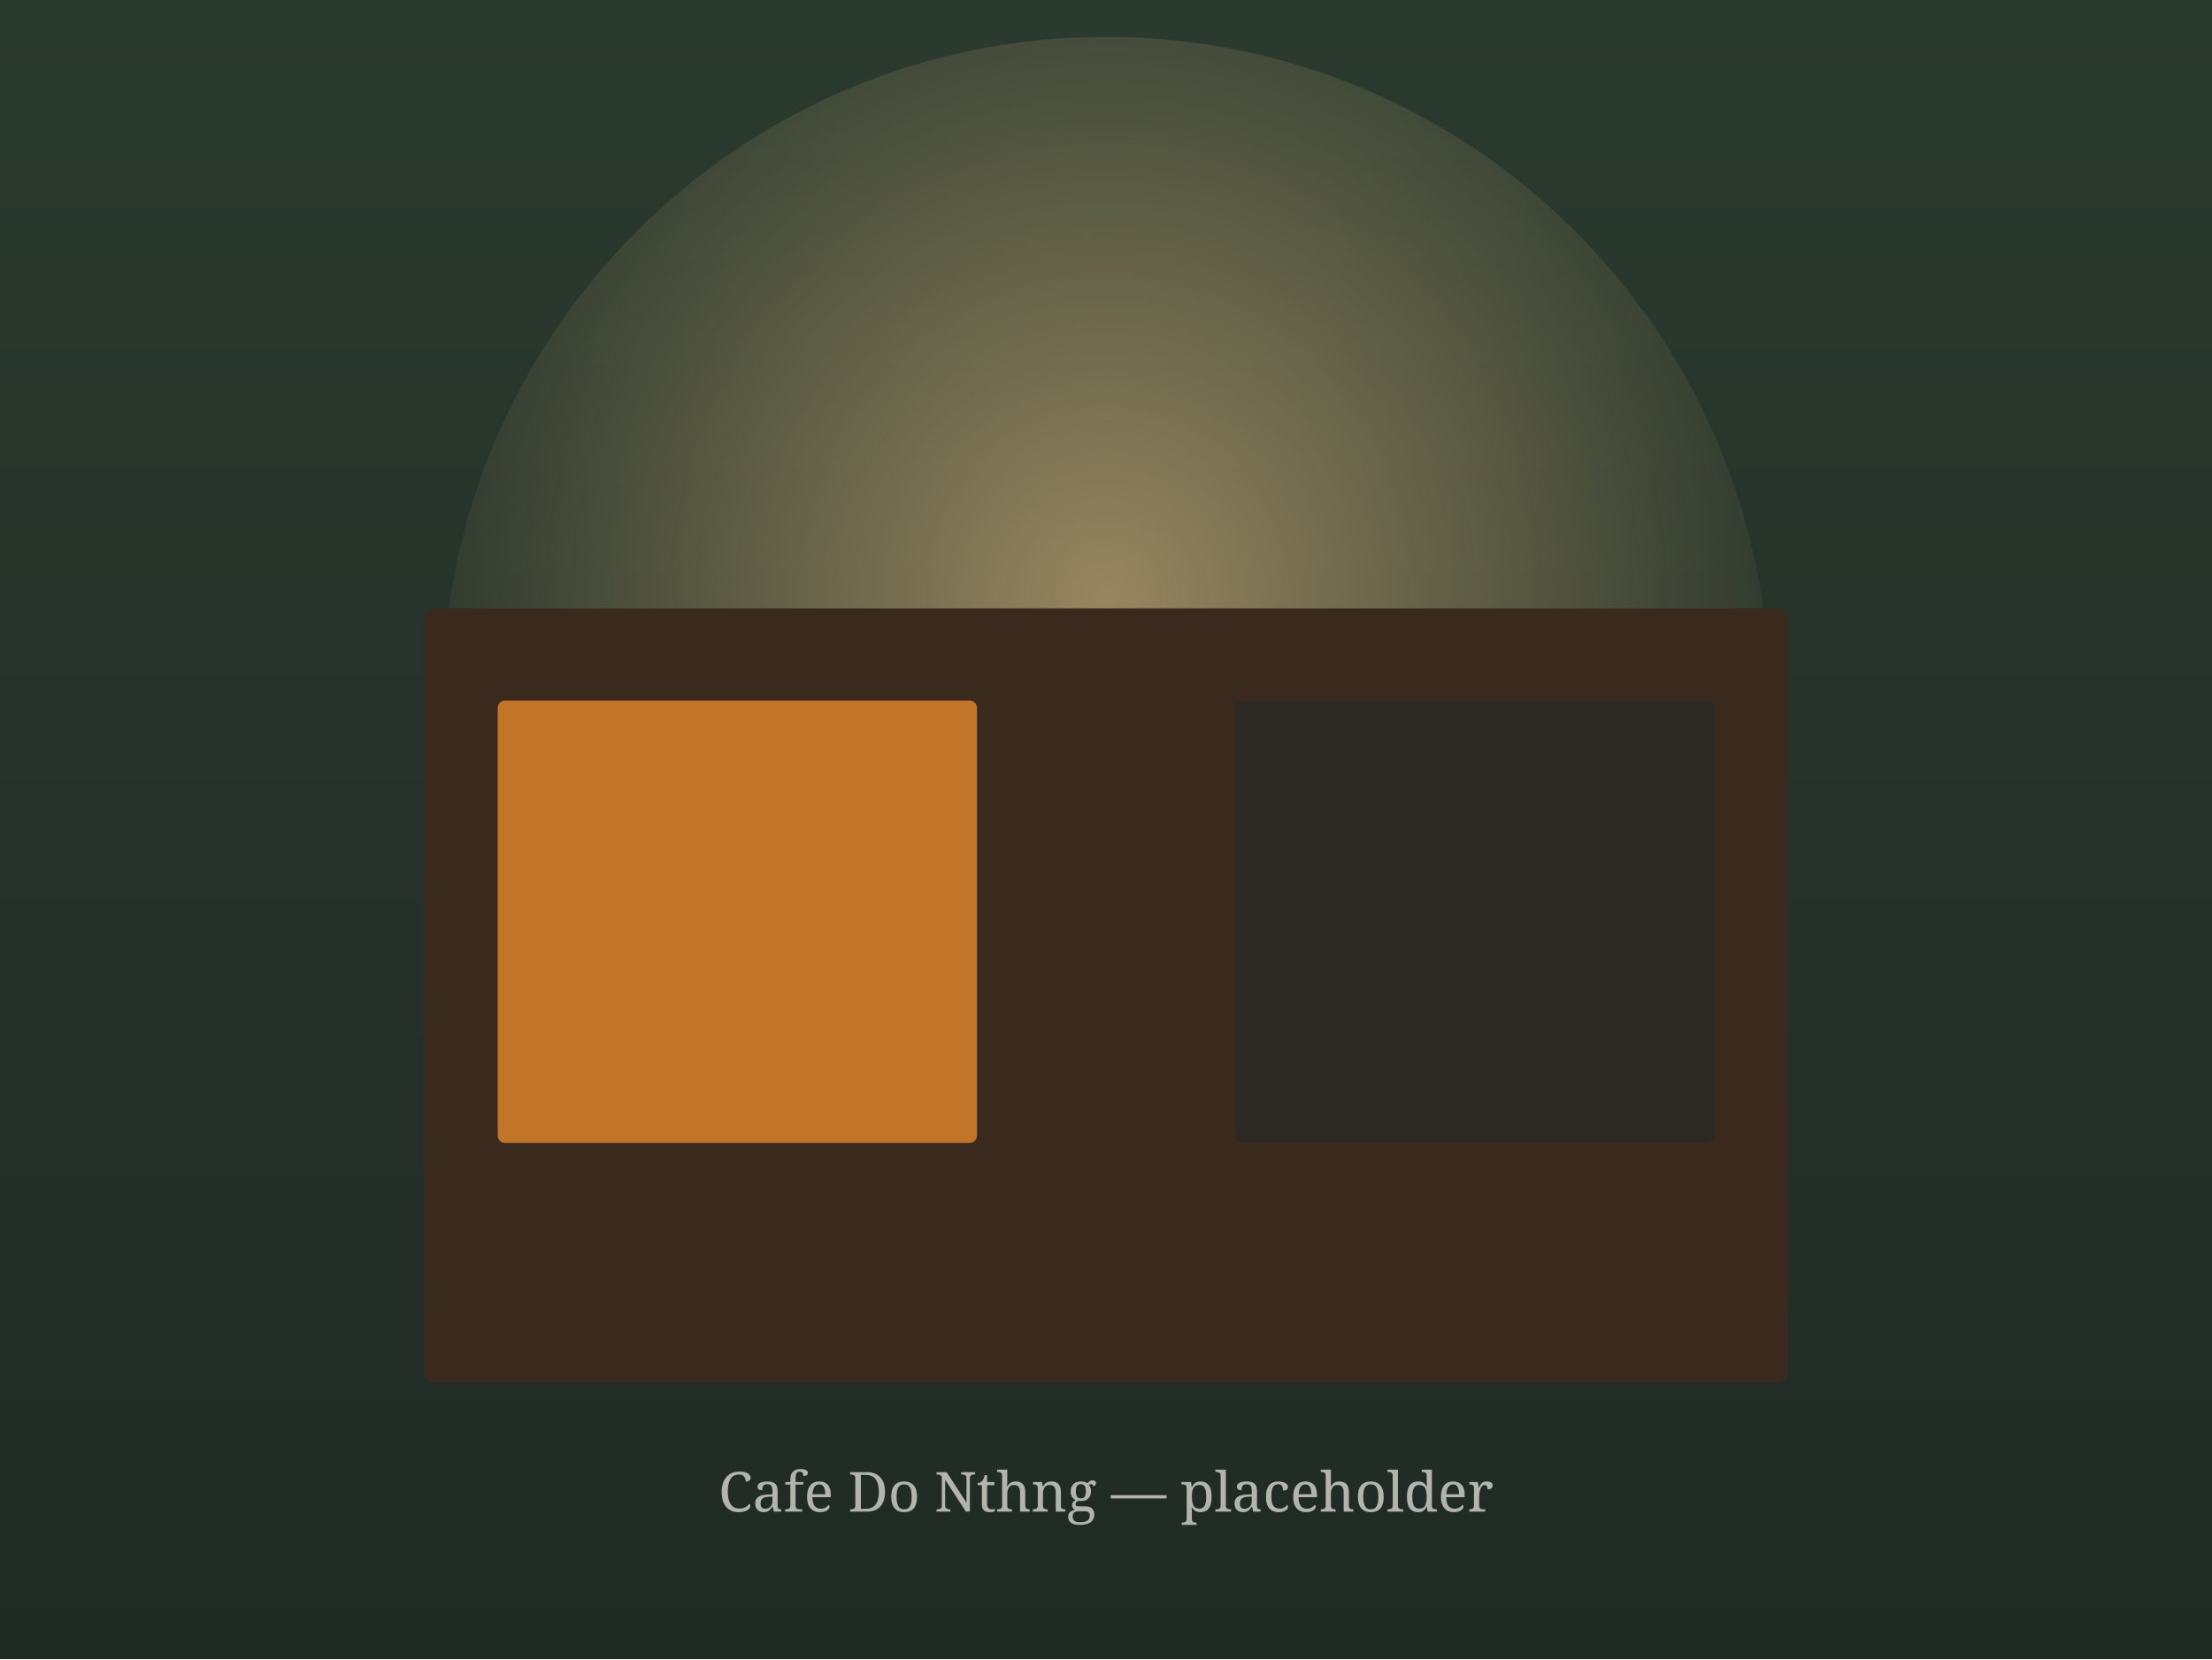
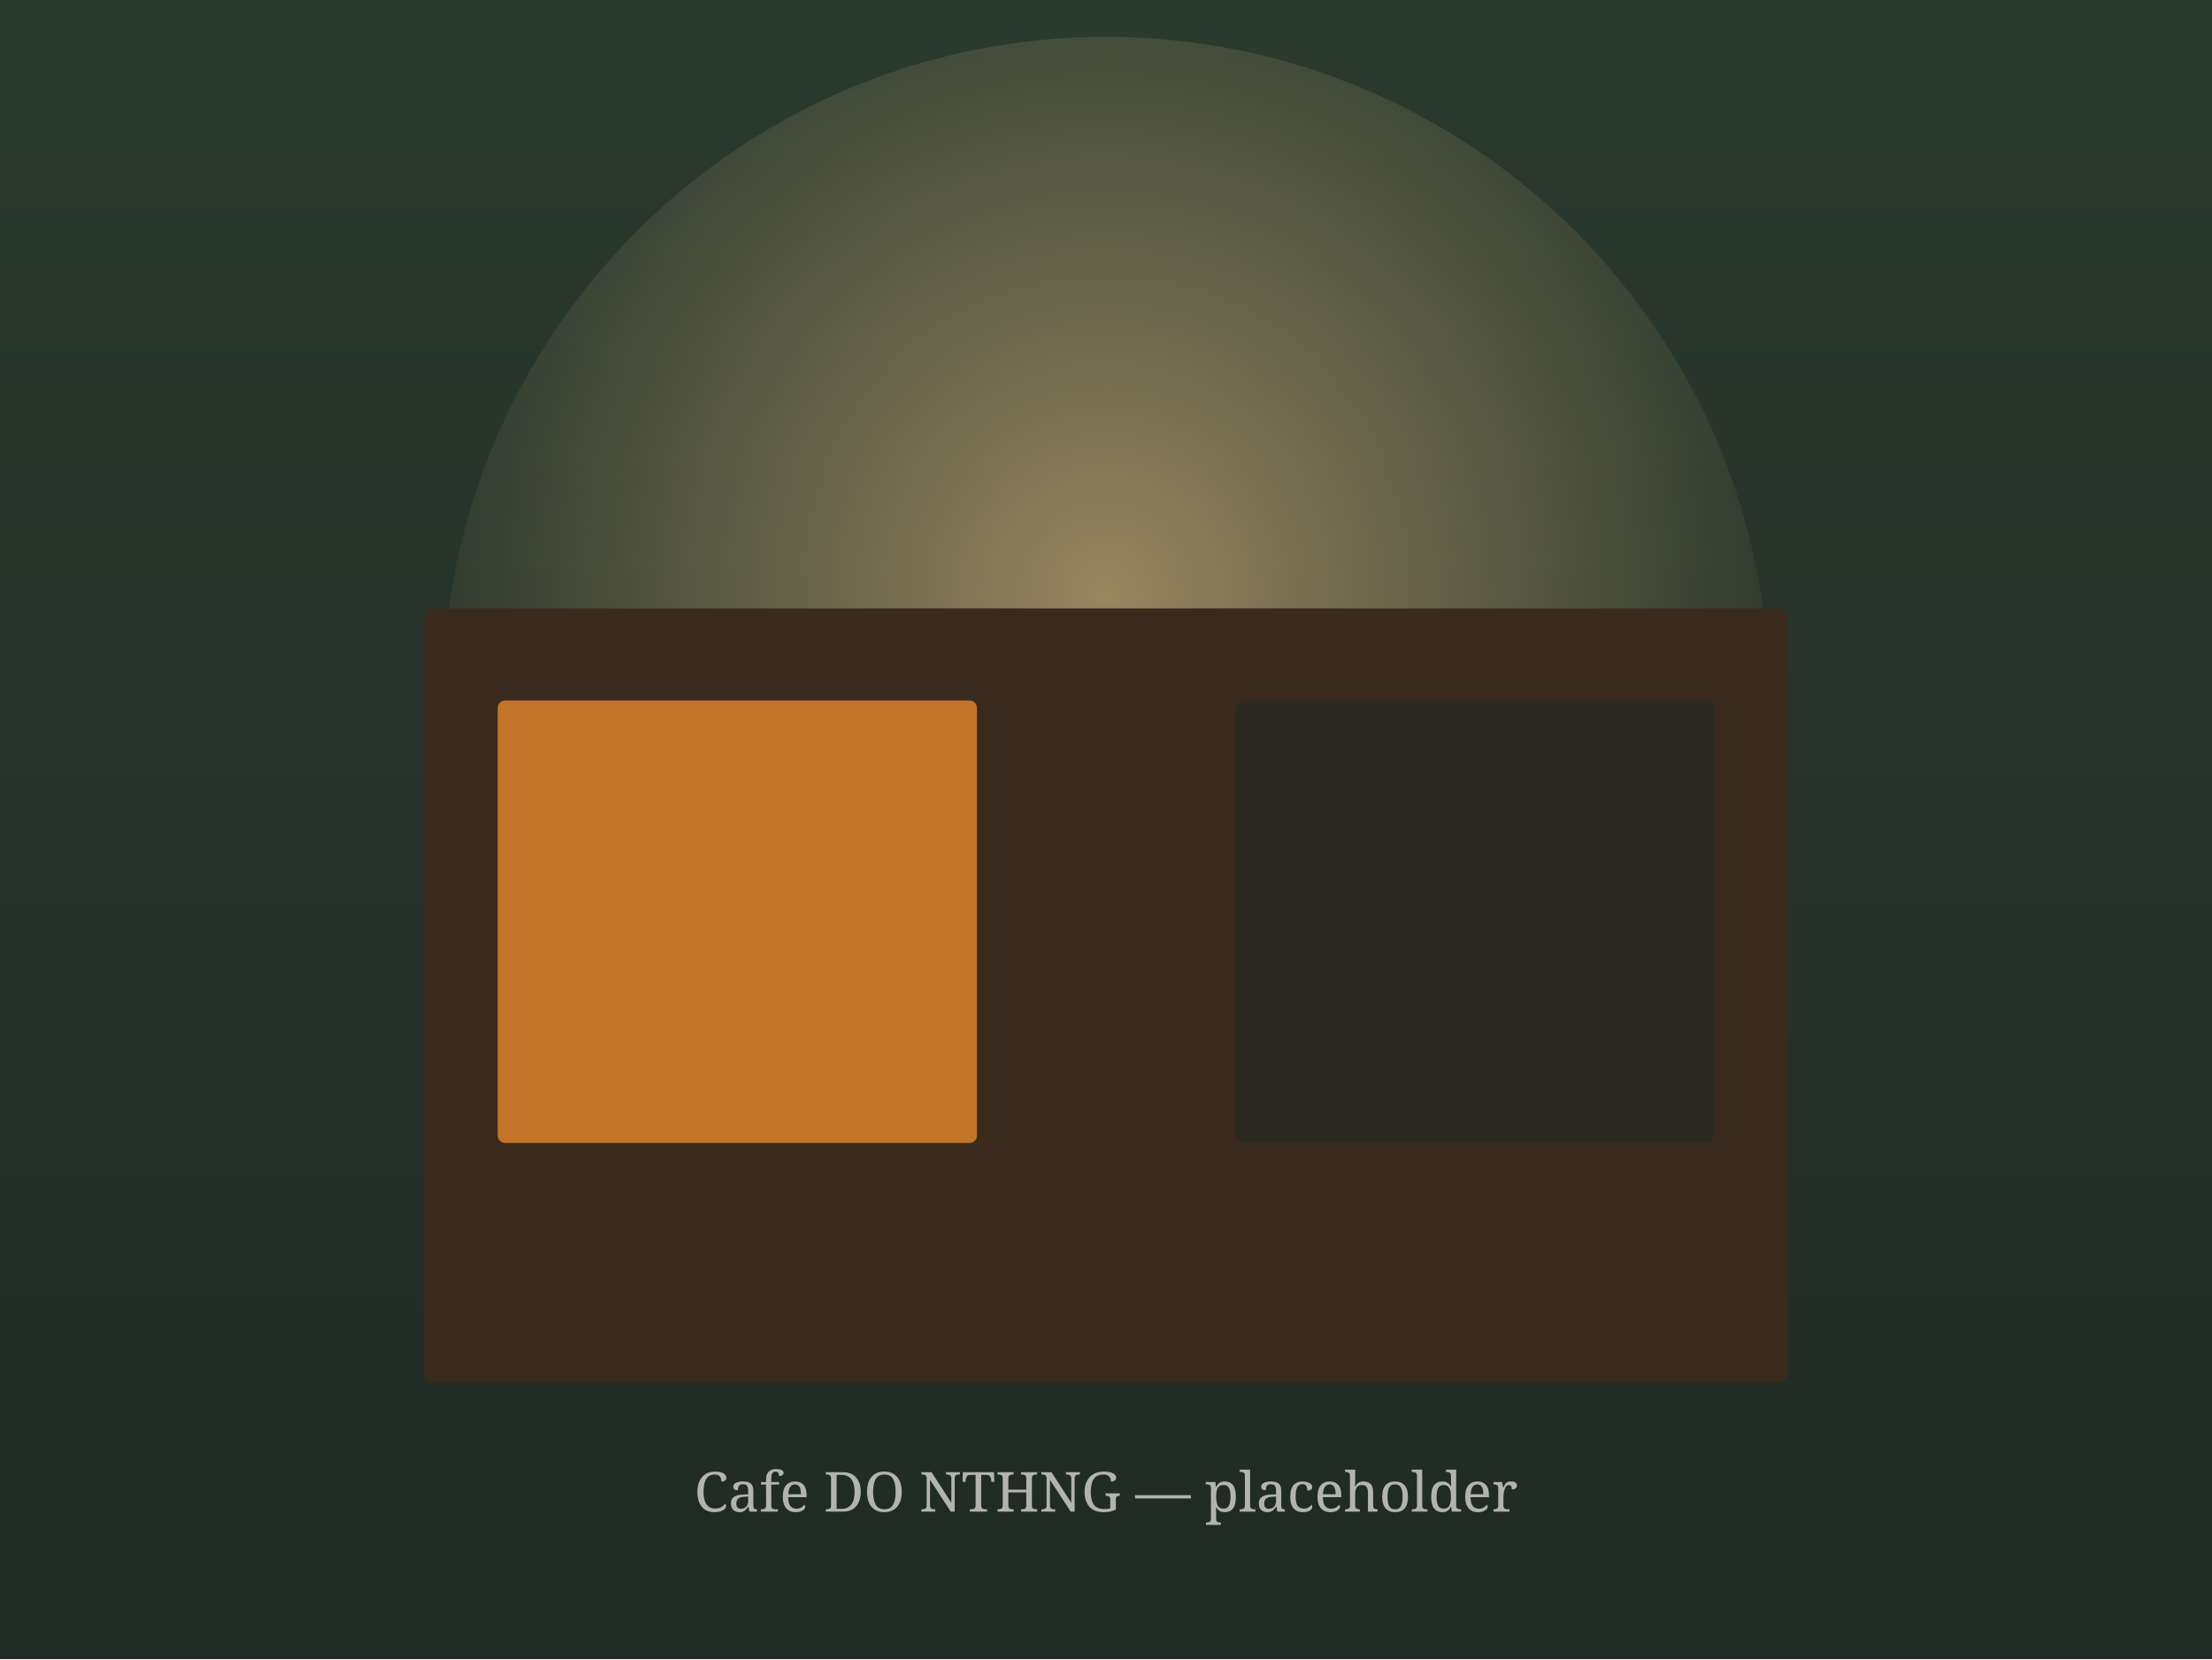
<svg xmlns="http://www.w3.org/2000/svg" width="1200" height="900" viewBox="0 0 1200 900">
  <defs>
    <linearGradient id="sky" x1="0" y1="0" x2="0" y2="1">
      <stop offset="0" stop-color="#2b3a2f" />
      <stop offset="1" stop-color="#1f2a24" />
    </linearGradient>
    <radialGradient id="glow" cx="50%" cy="42%" r="55%">
      <stop offset="0" stop-color="#f2c98a" stop-opacity=".55" />
      <stop offset="1" stop-color="#f2c98a" stop-opacity="0" />
    </radialGradient>
  </defs>
  <rect width="1200" height="900" fill="url(#sky)" />
  <circle cx="600" cy="380" r="360" fill="url(#glow)" />
  <rect x="230" y="330" width="740" height="420" rx="6" fill="#3a2a1e" />
  <rect x="270" y="380" width="260" height="240" rx="4" fill="#d9822b" opacity=".85" />
  <rect x="670" y="380" width="260" height="240" rx="4" fill="#1f2a24" opacity=".55" />
-   <text x="600" y="820" text-anchor="middle" font-family="Georgia, serif" font-size="30" fill="#f4f1ecb0">Cafe Do Nthng — placeholder</text>
+   <text x="600" y="820" text-anchor="middle" font-family="Georgia, serif" font-size="30" fill="#f4f1ecb0">Cafe DO NTHNG — placeholder</text>
</svg>
